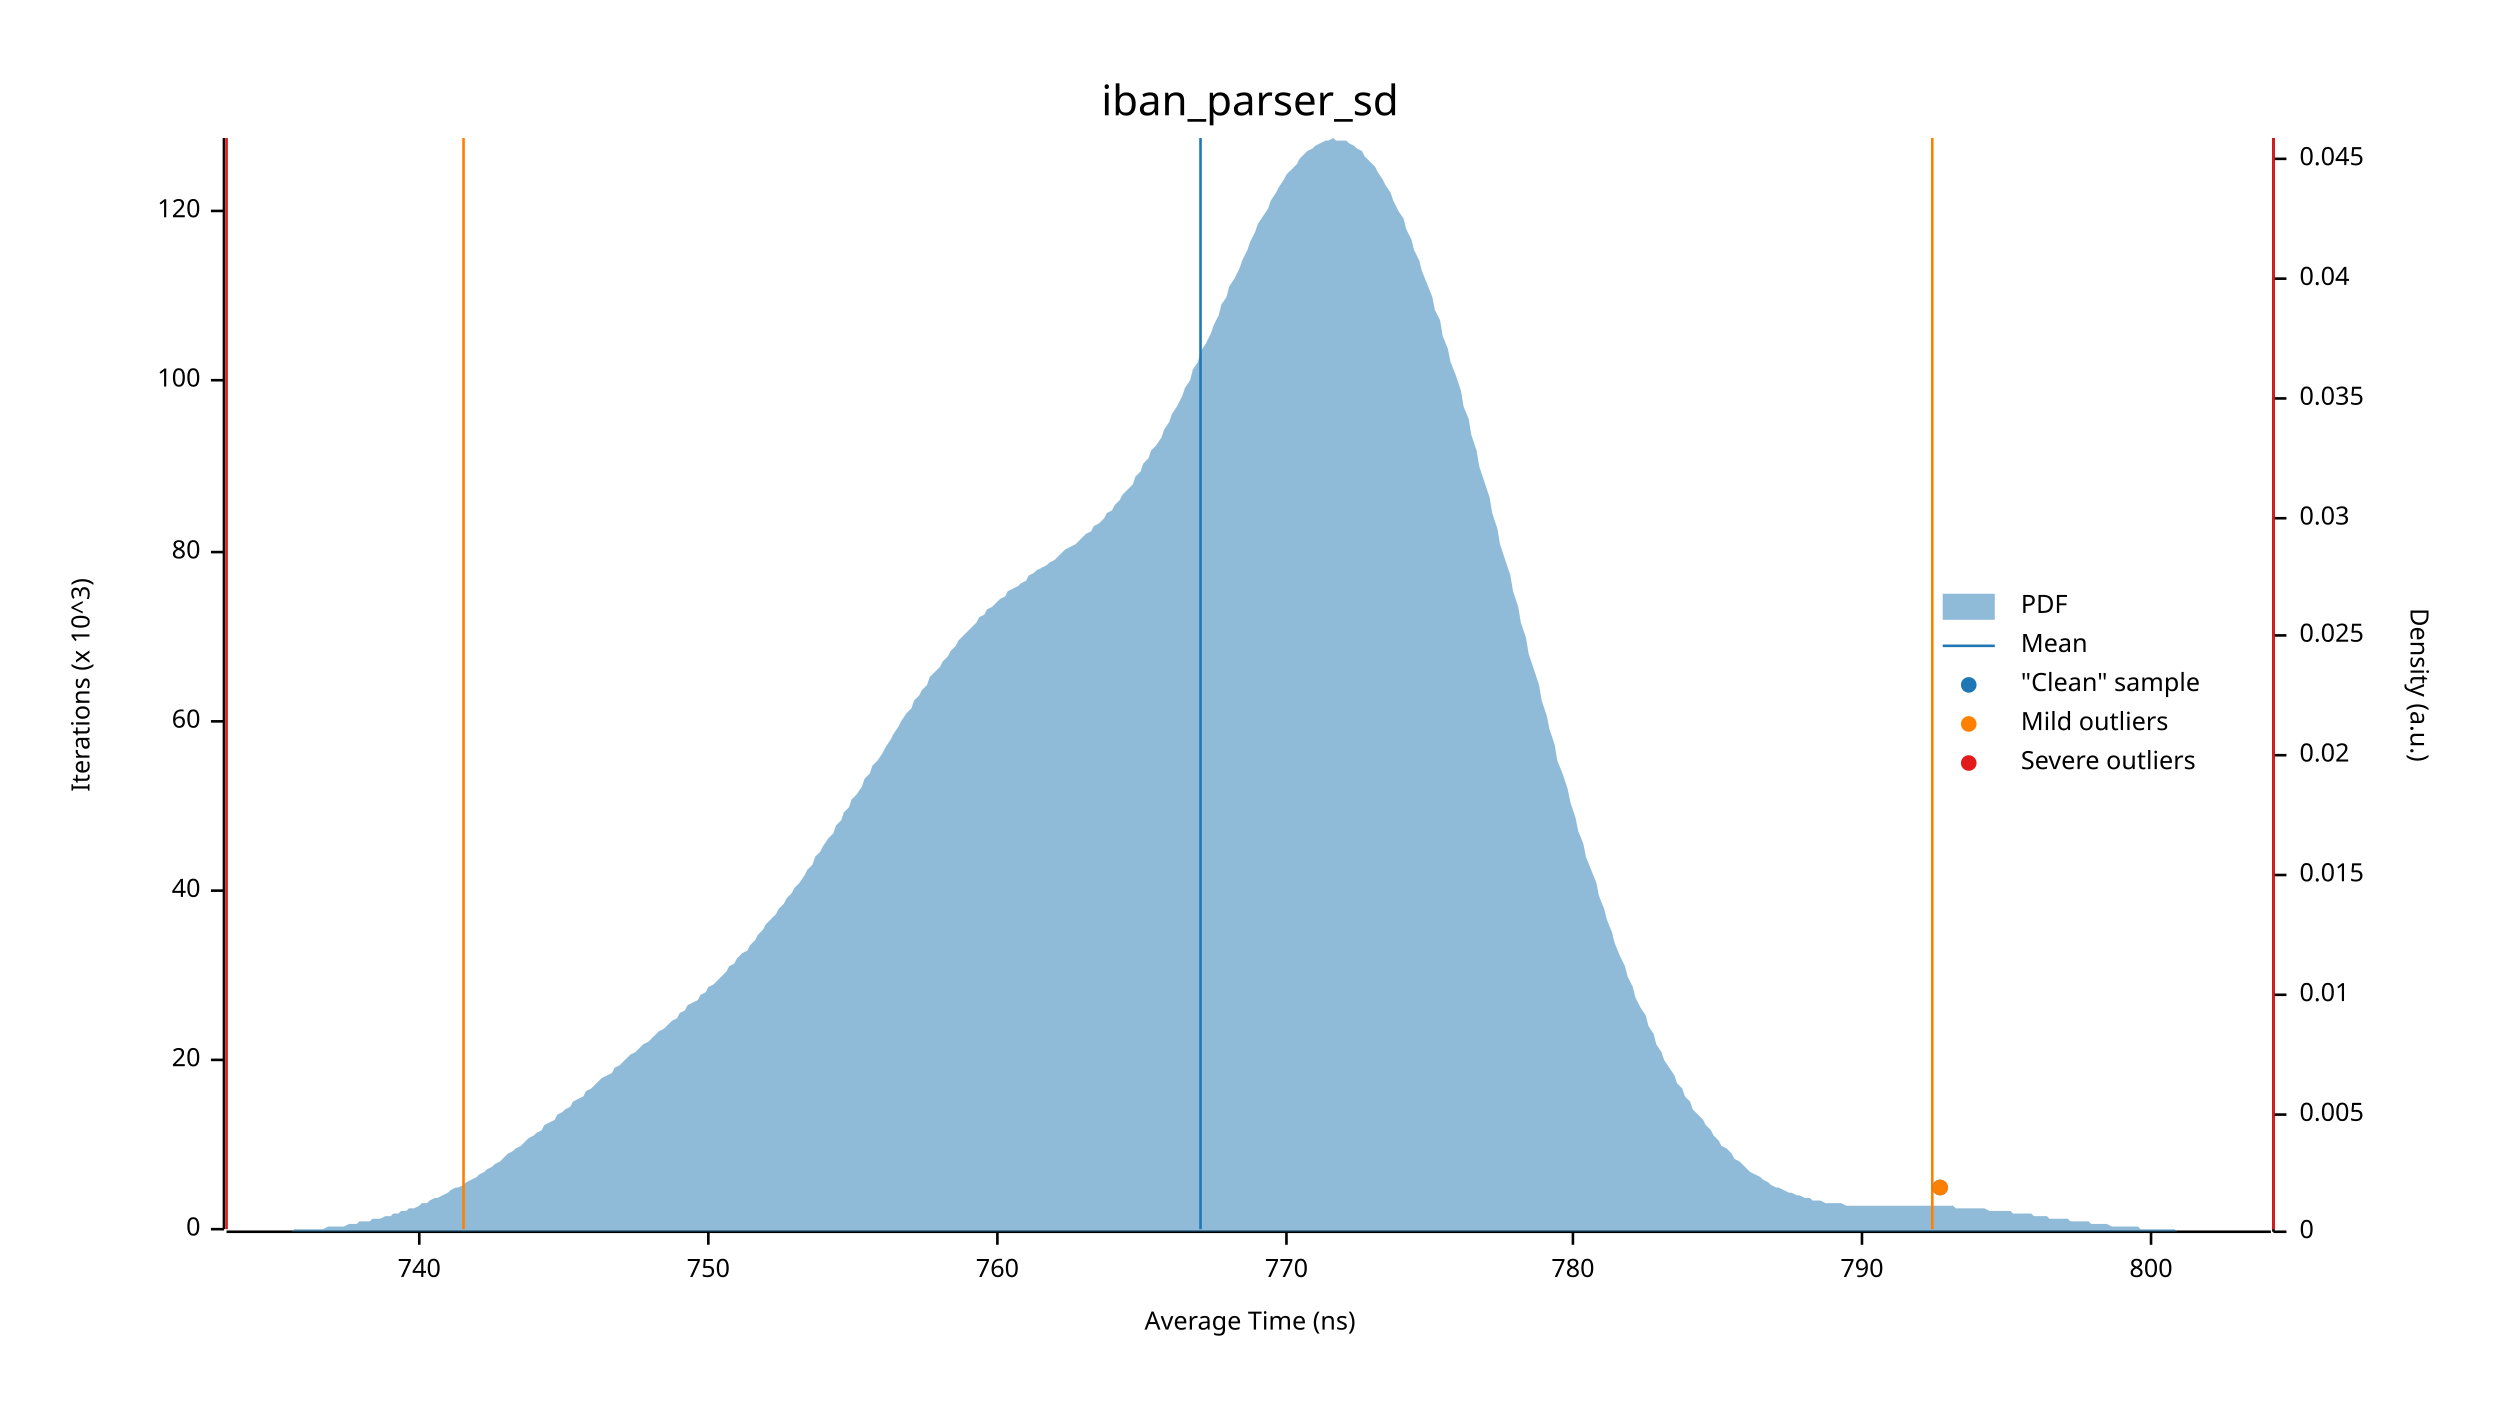
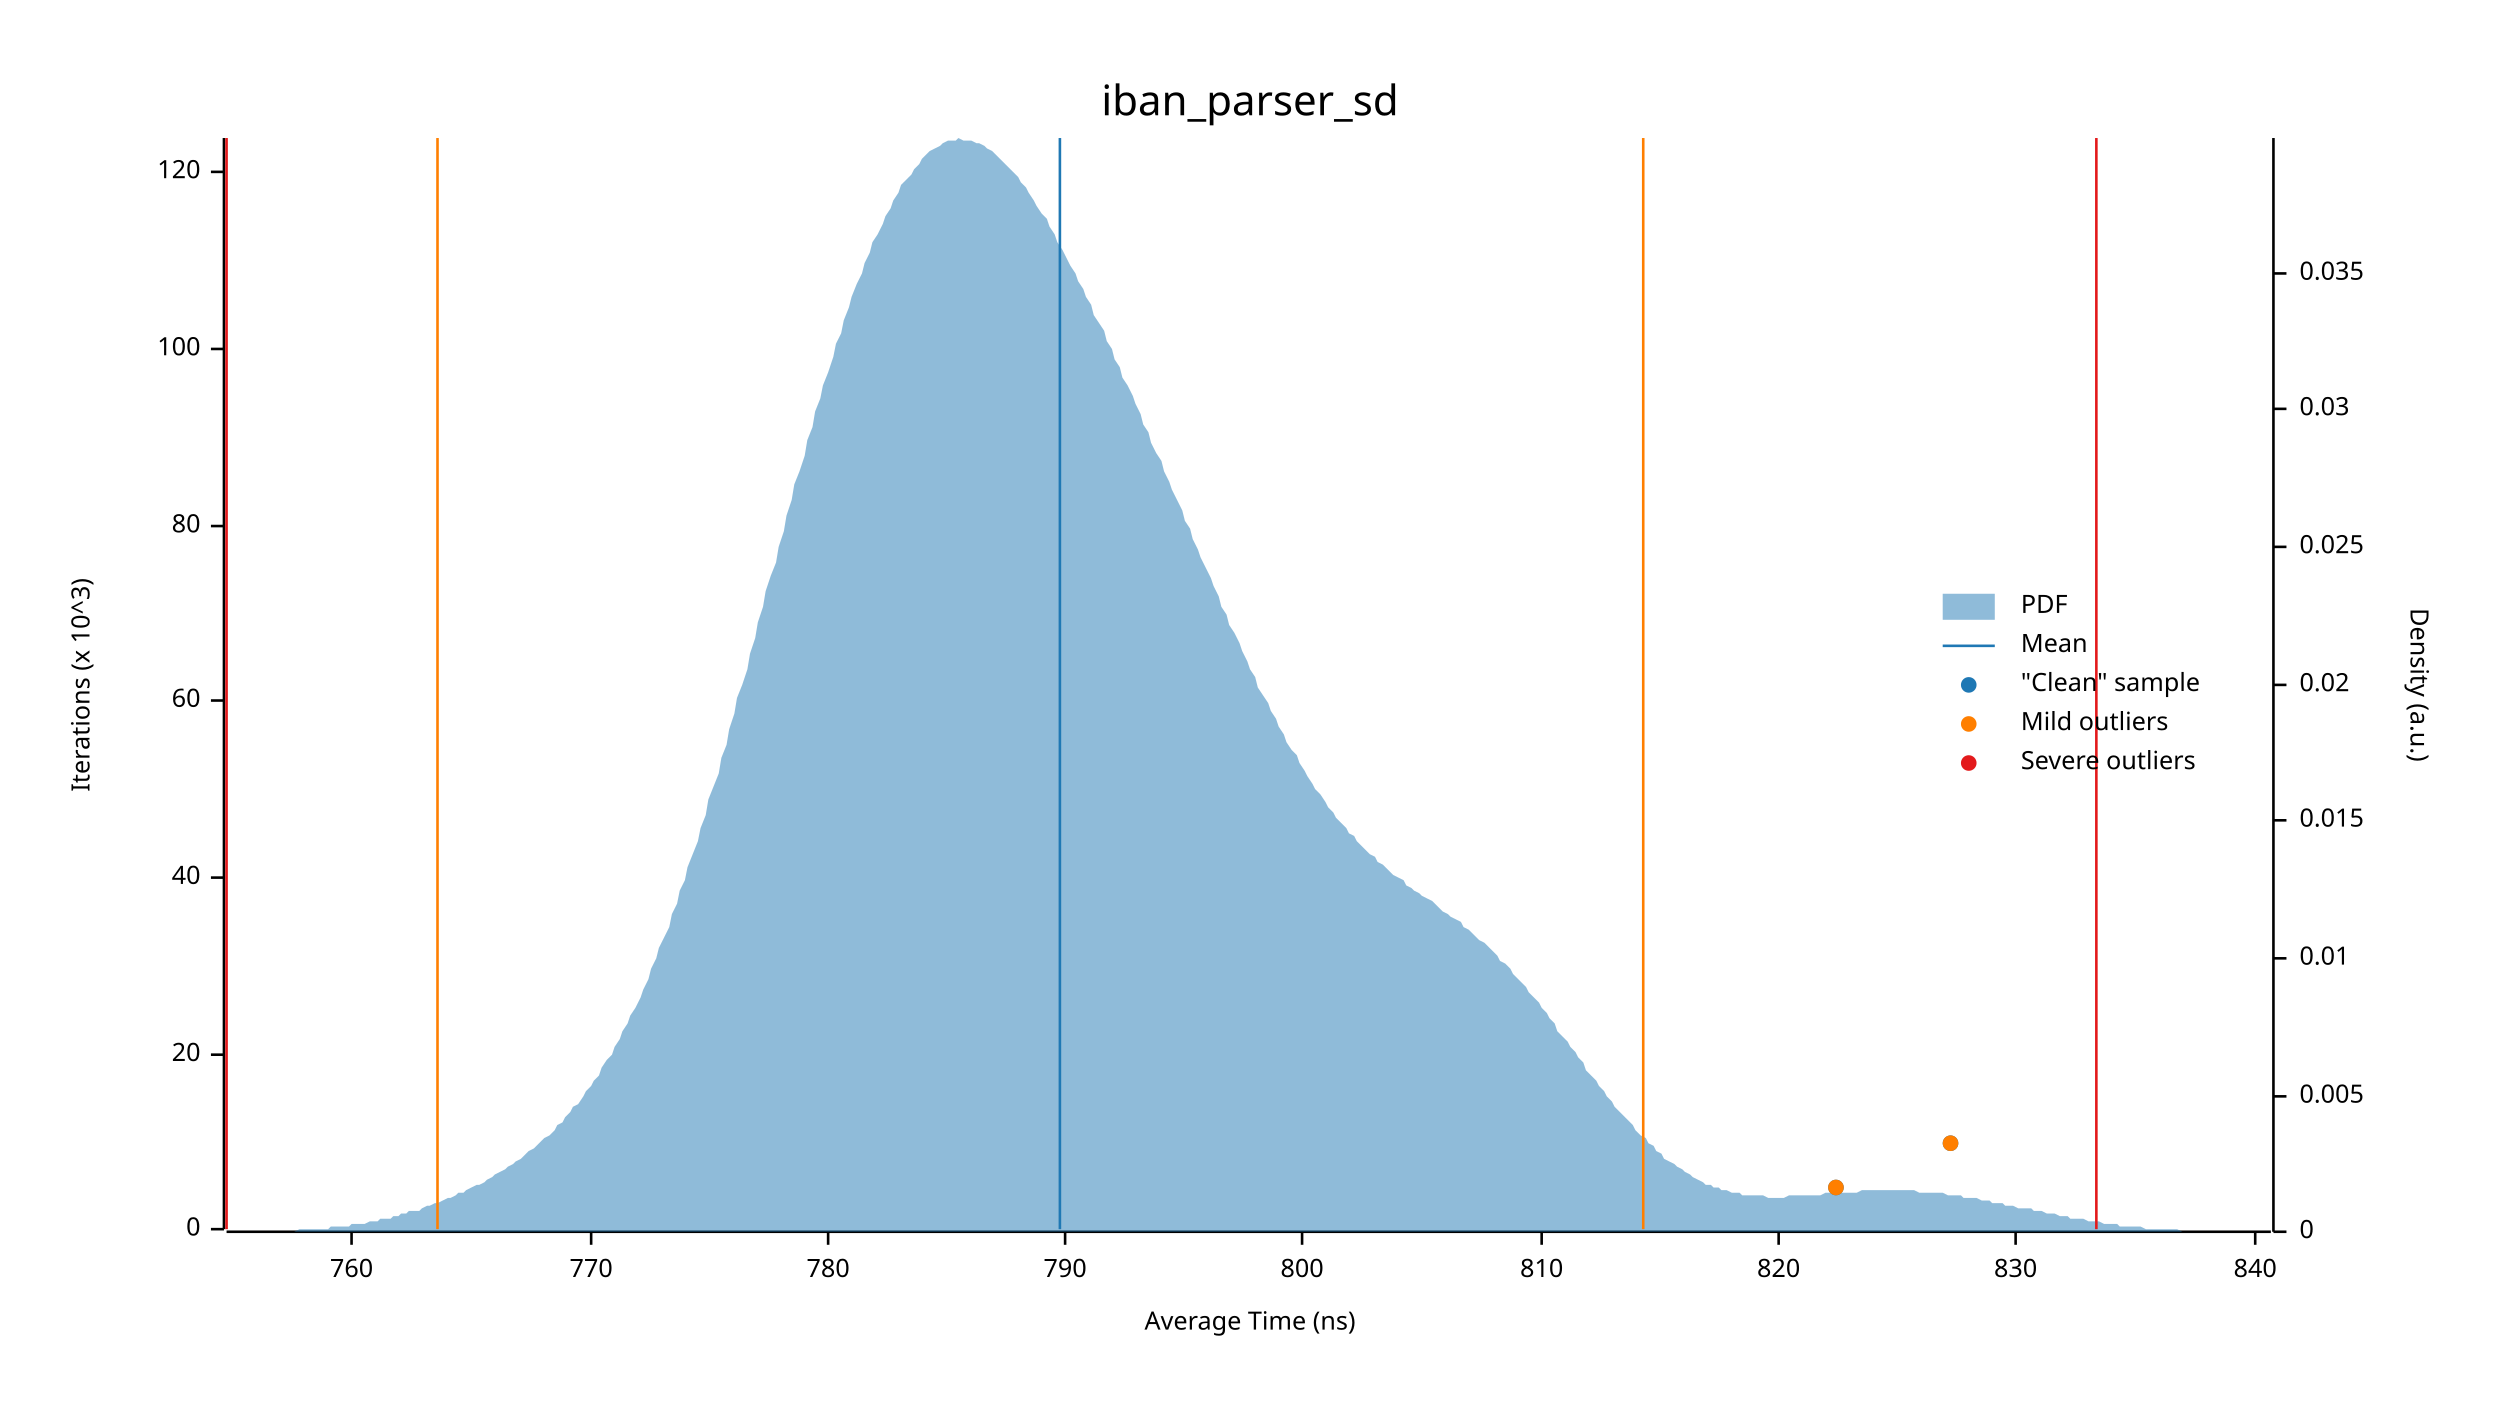
<svg xmlns="http://www.w3.org/2000/svg" width="960" height="540" viewBox="0 0 960 540">
  <text x="480" y="32" dy="0.76em" text-anchor="middle" font-family="sans-serif" font-size="16.129" opacity="1" fill="#000000">
iban_parser_sd
</text>
  <text x="27" y="263" dy="0.76em" text-anchor="middle" font-family="sans-serif" font-size="9.677" opacity="1" fill="#000000" transform="rotate(270, 27, 263)">
Iterations (x 10^3)
</text>
  <text x="480" y="513" dy="-0.5ex" text-anchor="middle" font-family="sans-serif" font-size="9.677" opacity="1" fill="#000000">
Average Time (ns)
</text>
  <polyline fill="none" opacity="1" stroke="#000000" stroke-width="1" points="86,53 86,472 " />
  <text x="77" y="472" dy="0.5ex" text-anchor="end" font-family="sans-serif" font-size="9.677" opacity="1" fill="#000000">
0
</text>
  <polyline fill="none" opacity="1" stroke="#000000" stroke-width="1" points="81,472 86,472 " />
-   <text x="77" y="407" dy="0.5ex" text-anchor="end" font-family="sans-serif" font-size="9.677" opacity="1" fill="#000000">
+   <text x="77" y="405" dy="0.5ex" text-anchor="end" font-family="sans-serif" font-size="9.677" opacity="1" fill="#000000">
20
</text>
-   <polyline fill="none" opacity="1" stroke="#000000" stroke-width="1" points="81,407 86,407 " />
-   <text x="77" y="342" dy="0.5ex" text-anchor="end" font-family="sans-serif" font-size="9.677" opacity="1" fill="#000000">
+   <polyline fill="none" opacity="1" stroke="#000000" stroke-width="1" points="81,405 86,405 " />
+   <text x="77" y="337" dy="0.5ex" text-anchor="end" font-family="sans-serif" font-size="9.677" opacity="1" fill="#000000">
40
</text>
-   <polyline fill="none" opacity="1" stroke="#000000" stroke-width="1" points="81,342 86,342 " />
-   <text x="77" y="277" dy="0.5ex" text-anchor="end" font-family="sans-serif" font-size="9.677" opacity="1" fill="#000000">
+   <polyline fill="none" opacity="1" stroke="#000000" stroke-width="1" points="81,337 86,337 " />
+   <text x="77" y="269" dy="0.5ex" text-anchor="end" font-family="sans-serif" font-size="9.677" opacity="1" fill="#000000">
60
</text>
-   <polyline fill="none" opacity="1" stroke="#000000" stroke-width="1" points="81,277 86,277 " />
-   <text x="77" y="212" dy="0.5ex" text-anchor="end" font-family="sans-serif" font-size="9.677" opacity="1" fill="#000000">
+   <polyline fill="none" opacity="1" stroke="#000000" stroke-width="1" points="81,269 86,269 " />
+   <text x="77" y="202" dy="0.5ex" text-anchor="end" font-family="sans-serif" font-size="9.677" opacity="1" fill="#000000">
80
</text>
-   <polyline fill="none" opacity="1" stroke="#000000" stroke-width="1" points="81,212 86,212 " />
-   <text x="77" y="146" dy="0.5ex" text-anchor="end" font-family="sans-serif" font-size="9.677" opacity="1" fill="#000000">
+   <polyline fill="none" opacity="1" stroke="#000000" stroke-width="1" points="81,202 86,202 " />
+   <text x="77" y="134" dy="0.5ex" text-anchor="end" font-family="sans-serif" font-size="9.677" opacity="1" fill="#000000">
100
</text>
-   <polyline fill="none" opacity="1" stroke="#000000" stroke-width="1" points="81,146 86,146 " />
-   <text x="77" y="81" dy="0.5ex" text-anchor="end" font-family="sans-serif" font-size="9.677" opacity="1" fill="#000000">
+   <polyline fill="none" opacity="1" stroke="#000000" stroke-width="1" points="81,134 86,134 " />
+   <text x="77" y="66" dy="0.5ex" text-anchor="end" font-family="sans-serif" font-size="9.677" opacity="1" fill="#000000">
120
</text>
-   <polyline fill="none" opacity="1" stroke="#000000" stroke-width="1" points="81,81 86,81 " />
+   <polyline fill="none" opacity="1" stroke="#000000" stroke-width="1" points="81,66 86,66 " />
  <polyline fill="none" opacity="1" stroke="#000000" stroke-width="1" points="87,473 872,473 " />
-   <text x="161" y="483" dy="0.76em" text-anchor="middle" font-family="sans-serif" font-size="9.677" opacity="1" fill="#000000">
- 740
- </text>
-   <polyline fill="none" opacity="1" stroke="#000000" stroke-width="1" points="161,473 161,478 " />
-   <text x="272" y="483" dy="0.76em" text-anchor="middle" font-family="sans-serif" font-size="9.677" opacity="1" fill="#000000">
- 750
- </text>
-   <polyline fill="none" opacity="1" stroke="#000000" stroke-width="1" points="272,473 272,478 " />
-   <text x="383" y="483" dy="0.76em" text-anchor="middle" font-family="sans-serif" font-size="9.677" opacity="1" fill="#000000">
+   <text x="135" y="483" dy="0.76em" text-anchor="middle" font-family="sans-serif" font-size="9.677" opacity="1" fill="#000000">
760
</text>
-   <polyline fill="none" opacity="1" stroke="#000000" stroke-width="1" points="383,473 383,478 " />
-   <text x="494" y="483" dy="0.76em" text-anchor="middle" font-family="sans-serif" font-size="9.677" opacity="1" fill="#000000">
+   <polyline fill="none" opacity="1" stroke="#000000" stroke-width="1" points="135,473 135,478 " />
+   <text x="227" y="483" dy="0.76em" text-anchor="middle" font-family="sans-serif" font-size="9.677" opacity="1" fill="#000000">
770
</text>
-   <polyline fill="none" opacity="1" stroke="#000000" stroke-width="1" points="494,473 494,478 " />
-   <text x="604" y="483" dy="0.76em" text-anchor="middle" font-family="sans-serif" font-size="9.677" opacity="1" fill="#000000">
+   <polyline fill="none" opacity="1" stroke="#000000" stroke-width="1" points="227,473 227,478 " />
+   <text x="318" y="483" dy="0.76em" text-anchor="middle" font-family="sans-serif" font-size="9.677" opacity="1" fill="#000000">
780
</text>
-   <polyline fill="none" opacity="1" stroke="#000000" stroke-width="1" points="604,473 604,478 " />
-   <text x="715" y="483" dy="0.76em" text-anchor="middle" font-family="sans-serif" font-size="9.677" opacity="1" fill="#000000">
+   <polyline fill="none" opacity="1" stroke="#000000" stroke-width="1" points="318,473 318,478 " />
+   <text x="409" y="483" dy="0.76em" text-anchor="middle" font-family="sans-serif" font-size="9.677" opacity="1" fill="#000000">
790
</text>
-   <polyline fill="none" opacity="1" stroke="#000000" stroke-width="1" points="715,473 715,478 " />
-   <text x="826" y="483" dy="0.76em" text-anchor="middle" font-family="sans-serif" font-size="9.677" opacity="1" fill="#000000">
+   <polyline fill="none" opacity="1" stroke="#000000" stroke-width="1" points="409,473 409,478 " />
+   <text x="500" y="483" dy="0.76em" text-anchor="middle" font-family="sans-serif" font-size="9.677" opacity="1" fill="#000000">
800
</text>
-   <polyline fill="none" opacity="1" stroke="#000000" stroke-width="1" points="826,473 826,478 " />
+   <polyline fill="none" opacity="1" stroke="#000000" stroke-width="1" points="500,473 500,478 " />
+   <text x="592" y="483" dy="0.76em" text-anchor="middle" font-family="sans-serif" font-size="9.677" opacity="1" fill="#000000">
+ 810
+ </text>
+   <polyline fill="none" opacity="1" stroke="#000000" stroke-width="1" points="592,473 592,478 " />
+   <text x="683" y="483" dy="0.76em" text-anchor="middle" font-family="sans-serif" font-size="9.677" opacity="1" fill="#000000">
+ 820
+ </text>
+   <polyline fill="none" opacity="1" stroke="#000000" stroke-width="1" points="683,473 683,478 " />
+   <text x="774" y="483" dy="0.76em" text-anchor="middle" font-family="sans-serif" font-size="9.677" opacity="1" fill="#000000">
+ 830
+ </text>
+   <polyline fill="none" opacity="1" stroke="#000000" stroke-width="1" points="774,473 774,478 " />
+   <text x="866" y="483" dy="0.76em" text-anchor="middle" font-family="sans-serif" font-size="9.677" opacity="1" fill="#000000">
+ 840
+ </text>
+   <polyline fill="none" opacity="1" stroke="#000000" stroke-width="1" points="866,473 866,478 " />
  <text x="933" y="263" dy="0.76em" text-anchor="middle" font-family="sans-serif" font-size="9.677" opacity="1" fill="#000000" transform="rotate(90, 933, 263)">
Density (a.u.)
</text>
  <polyline fill="none" opacity="1" stroke="#000000" stroke-width="1" points="873,53 873,473 " />
  <text x="883" y="473" dy="0.5ex" text-anchor="start" font-family="sans-serif" font-size="9.677" opacity="1" fill="#000000">
0
</text>
  <polyline fill="none" opacity="1" stroke="#000000" stroke-width="1" points="873,473 878,473 " />
-   <text x="883" y="428" dy="0.5ex" text-anchor="start" font-family="sans-serif" font-size="9.677" opacity="1" fill="#000000">
+   <text x="883" y="421" dy="0.5ex" text-anchor="start" font-family="sans-serif" font-size="9.677" opacity="1" fill="#000000">
0.005
</text>
-   <polyline fill="none" opacity="1" stroke="#000000" stroke-width="1" points="873,428 878,428 " />
-   <text x="883" y="382" dy="0.5ex" text-anchor="start" font-family="sans-serif" font-size="9.677" opacity="1" fill="#000000">
+   <polyline fill="none" opacity="1" stroke="#000000" stroke-width="1" points="873,421 878,421 " />
+   <text x="883" y="368" dy="0.5ex" text-anchor="start" font-family="sans-serif" font-size="9.677" opacity="1" fill="#000000">
0.01
</text>
-   <polyline fill="none" opacity="1" stroke="#000000" stroke-width="1" points="873,382 878,382 " />
-   <text x="883" y="336" dy="0.5ex" text-anchor="start" font-family="sans-serif" font-size="9.677" opacity="1" fill="#000000">
+   <polyline fill="none" opacity="1" stroke="#000000" stroke-width="1" points="873,368 878,368 " />
+   <text x="883" y="315" dy="0.5ex" text-anchor="start" font-family="sans-serif" font-size="9.677" opacity="1" fill="#000000">
0.015
</text>
-   <polyline fill="none" opacity="1" stroke="#000000" stroke-width="1" points="873,336 878,336 " />
-   <text x="883" y="290" dy="0.5ex" text-anchor="start" font-family="sans-serif" font-size="9.677" opacity="1" fill="#000000">
+   <polyline fill="none" opacity="1" stroke="#000000" stroke-width="1" points="873,315 878,315 " />
+   <text x="883" y="263" dy="0.5ex" text-anchor="start" font-family="sans-serif" font-size="9.677" opacity="1" fill="#000000">
0.02
</text>
-   <polyline fill="none" opacity="1" stroke="#000000" stroke-width="1" points="873,290 878,290 " />
-   <text x="883" y="244" dy="0.5ex" text-anchor="start" font-family="sans-serif" font-size="9.677" opacity="1" fill="#000000">
+   <polyline fill="none" opacity="1" stroke="#000000" stroke-width="1" points="873,263 878,263 " />
+   <text x="883" y="210" dy="0.5ex" text-anchor="start" font-family="sans-serif" font-size="9.677" opacity="1" fill="#000000">
0.025
</text>
-   <polyline fill="none" opacity="1" stroke="#000000" stroke-width="1" points="873,244 878,244 " />
-   <text x="883" y="199" dy="0.5ex" text-anchor="start" font-family="sans-serif" font-size="9.677" opacity="1" fill="#000000">
+   <polyline fill="none" opacity="1" stroke="#000000" stroke-width="1" points="873,210 878,210 " />
+   <text x="883" y="157" dy="0.5ex" text-anchor="start" font-family="sans-serif" font-size="9.677" opacity="1" fill="#000000">
0.03
</text>
-   <polyline fill="none" opacity="1" stroke="#000000" stroke-width="1" points="873,199 878,199 " />
-   <text x="883" y="153" dy="0.5ex" text-anchor="start" font-family="sans-serif" font-size="9.677" opacity="1" fill="#000000">
+   <polyline fill="none" opacity="1" stroke="#000000" stroke-width="1" points="873,157 878,157 " />
+   <text x="883" y="105" dy="0.5ex" text-anchor="start" font-family="sans-serif" font-size="9.677" opacity="1" fill="#000000">
0.035
</text>
-   <polyline fill="none" opacity="1" stroke="#000000" stroke-width="1" points="873,153 878,153 " />
-   <text x="883" y="107" dy="0.5ex" text-anchor="start" font-family="sans-serif" font-size="9.677" opacity="1" fill="#000000">
- 0.04
- </text>
-   <polyline fill="none" opacity="1" stroke="#000000" stroke-width="1" points="873,107 878,107 " />
-   <text x="883" y="61" dy="0.5ex" text-anchor="start" font-family="sans-serif" font-size="9.677" opacity="1" fill="#000000">
- 0.045
- </text>
-   <polyline fill="none" opacity="1" stroke="#000000" stroke-width="1" points="873,61 878,61 " />
-   <polygon opacity="0.5" fill="#1F78B4" points="87,473 88,473 90,473 91,473 93,473 94,473 96,473 98,473 99,473 101,473 102,473 104,473 105,473 107,473 109,473 110,473 112,473 113,472 115,472 116,472 118,472 120,472 121,472 123,472 124,472 126,471 127,471 129,471 131,471 132,471 134,470 135,470 137,470 138,469 140,469 142,469 143,468 145,468 146,468 148,467 150,467 151,466 153,466 154,465 156,465 157,464 159,464 161,463 162,462 164,462 165,461 167,460 168,460 170,459 172,458 173,457 175,456 176,456 178,455 179,454 181,453 183,452 184,451 186,450 187,449 189,448 190,447 192,446 194,444 195,443 197,442 198,441 200,440 201,439 203,437 205,436 206,435 208,434 209,432 211,431 213,430 214,428 216,427 217,426 219,425 220,423 222,422 224,421 225,419 227,418 228,417 230,415 231,414 233,413 235,412 236,410 238,409 239,408 241,406 242,405 244,404 246,402 247,401 249,400 250,399 252,397 253,396 255,395 257,393 258,392 260,391 261,389 263,388 264,386 266,385 268,384 269,382 271,381 272,379 274,378 276,376 277,375 279,373 280,371 282,370 283,368 285,366 287,365 288,363 290,361 291,359 293,357 294,355 296,353 298,351 299,349 301,347 302,345 304,343 305,341 307,339 309,336 310,334 312,332 313,329 315,327 316,325 318,322 320,320 321,317 323,315 324,312 326,310 327,307 329,305 331,302 332,299 334,297 335,294 337,292 339,289 340,287 342,284 343,282 345,279 346,277 348,274 350,272 351,269 353,267 354,265 356,263 357,260 359,258 361,256 362,254 364,252 365,250 367,248 368,246 370,244 372,242 373,241 375,239 376,237 378,236 379,234 381,233 383,231 384,230 386,229 387,227 389,226 391,225 392,224 394,223 395,221 397,220 398,219 400,218 402,217 403,216 405,215 406,214 408,212 409,211 411,210 413,209 414,208 416,206 417,205 419,204 420,202 422,201 424,199 425,197 427,196 428,194 430,192 431,190 433,188 435,186 436,183 438,181 439,178 441,176 442,173 444,171 446,168 447,165 449,162 450,159 452,156 454,152 455,149 457,146 458,142 460,139 461,135 463,132 465,128 466,125 468,121 469,117 471,114 472,110 474,107 476,103 477,100 479,96 480,93 482,89 483,86 485,83 487,80 488,77 490,74 491,72 493,69 494,67 496,65 498,63 499,61 501,59 502,58 504,57 505,56 507,55 509,54 510,54 512,53 513,54 515,54 517,54 518,55 520,56 521,57 523,58 524,60 526,62 528,64 529,66 531,69 532,71 534,74 535,77 537,81 539,84 540,88 542,92 543,96 545,100 546,104 548,109 550,114 551,119 553,123 554,129 556,134 557,139 559,144 561,150 562,156 564,161 565,167 567,173 568,179 570,185 572,191 573,197 575,203 576,209 578,215 580,221 581,227 583,233 584,239 586,245 587,251 589,257 591,263 592,269 594,275 595,280 597,286 598,292 600,297 602,303 603,308 605,314 606,319 608,324 609,329 611,334 613,339 614,344 616,349 617,353 619,358 620,362 622,367 624,371 625,375 627,379 628,383 630,387 632,390 633,394 635,397 636,401 638,404 639,407 641,410 643,413 644,416 646,418 647,421 649,423 650,426 652,428 654,430 655,432 657,434 658,436 660,438 661,440 663,441 665,443 666,445 668,446 669,447 671,449 672,450 674,451 676,452 677,453 679,454 680,455 682,456 683,456 685,457 687,458 688,458 690,459 691,459 693,460 695,460 696,461 698,461 699,461 701,462 702,462 704,462 706,462 707,462 709,463 710,463 712,463 713,463 715,463 717,463 718,463 720,463 721,463 723,463 724,463 726,463 728,463 729,463 731,463 732,463 734,463 735,463 737,463 739,463 740,463 742,463 743,463 745,463 746,463 748,463 750,463 751,464 753,464 754,464 756,464 758,464 759,464 761,464 762,464 764,465 765,465 767,465 769,465 770,465 772,465 773,466 775,466 776,466 778,466 780,466 781,467 783,467 784,467 786,467 787,468 789,468 791,468 792,468 794,468 795,469 797,469 798,469 800,469 802,469 803,470 805,470 806,470 808,470 809,470 811,471 813,471 814,471 816,471 817,471 819,471 821,471 822,472 824,472 825,472 827,472 828,472 830,472 832,472 833,472 835,472 836,473 838,473 839,473 841,473 843,473 844,473 846,473 847,473 849,473 850,473 852,473 854,473 855,473 857,473 858,473 860,473 861,473 863,473 865,473 866,473 868,473 869,473 871,473 873,473 873,473 87,473 " />
-   <polyline fill="none" opacity="1" stroke="#1F78B4" stroke-width="1" points="461,472 461,53 " />
-   <polyline fill="none" opacity="1" stroke="#FF7F00" stroke-width="1" points="178,472 178,53 " />
-   <polyline fill="none" opacity="1" stroke="#FF7F00" stroke-width="1" points="742,472 742,53 " />
+   <polyline fill="none" opacity="1" stroke="#000000" stroke-width="1" points="873,105 878,105 " />
+   <polygon opacity="0.5" fill="#1F78B4" points="87,473 88,473 90,473 91,473 93,473 94,473 96,473 98,473 99,473 101,473 102,473 104,473 105,473 107,473 109,473 110,473 112,473 113,473 115,472 116,472 118,472 120,472 121,472 123,472 124,472 126,472 127,471 129,471 131,471 132,471 134,471 135,470 137,470 138,470 140,470 142,469 143,469 145,469 146,468 148,468 150,468 151,467 153,467 154,466 156,466 157,465 159,465 161,465 162,464 164,463 165,463 167,462 168,462 170,461 172,460 173,460 175,459 176,458 178,458 179,457 181,456 183,455 184,455 186,454 187,453 189,452 190,451 192,450 194,449 195,448 197,447 198,446 200,445 201,444 203,442 205,441 206,440 208,438 209,437 211,436 213,434 214,432 216,431 217,429 219,427 220,425 222,424 224,421 225,419 227,417 228,415 230,413 231,410 233,407 235,405 236,402 238,399 239,396 241,393 242,390 244,387 246,383 247,380 249,376 250,372 252,368 253,364 255,360 257,356 258,351 260,347 261,342 263,338 264,333 266,328 268,323 269,318 271,313 272,307 274,302 276,297 277,291 279,286 280,280 282,274 283,268 285,263 287,257 288,251 290,245 291,239 293,233 294,227 296,221 298,216 299,210 301,204 302,198 304,192 305,186 307,181 309,175 310,169 312,164 313,158 315,153 316,148 318,143 320,137 321,132 323,128 324,123 326,118 327,114 329,109 331,105 332,101 334,97 335,93 337,90 339,86 340,83 342,80 343,77 345,74 346,71 348,69 350,67 351,65 353,63 354,61 356,59 357,58 359,57 361,56 362,55 364,54 365,54 367,54 368,53 370,54 372,54 373,54 375,55 376,55 378,56 379,57 381,58 383,60 384,61 386,63 387,64 389,66 391,68 392,70 394,72 395,74 397,77 398,79 400,82 402,84 403,87 405,90 406,93 408,96 409,98 411,102 413,105 414,108 416,111 417,114 419,117 420,121 422,124 424,127 425,131 427,134 428,138 430,141 431,145 433,148 435,152 436,155 438,159 439,163 441,166 442,170 444,174 446,177 447,181 449,185 450,188 452,192 454,196 455,200 457,203 458,207 460,211 461,214 463,218 465,222 466,225 468,229 469,233 471,236 472,240 474,243 476,247 477,250 479,254 480,257 482,260 483,264 485,267 487,270 488,273 490,276 491,279 493,282 494,285 496,288 498,290 499,293 501,296 502,298 504,301 505,303 507,305 509,308 510,310 512,312 513,314 515,316 517,318 518,320 520,321 521,323 523,325 524,326 526,328 528,329 529,331 531,332 532,333 534,335 535,336 537,337 539,338 540,340 542,341 543,342 545,343 546,344 548,345 550,346 551,347 553,349 554,350 556,351 557,352 559,353 561,354 562,356 564,357 565,358 567,360 568,361 570,362 572,364 573,365 575,367 576,369 578,370 580,372 581,374 583,376 584,377 586,379 587,381 589,383 591,385 592,387 594,389 595,391 597,393 598,396 600,398 602,400 603,402 605,404 606,406 608,408 609,411 611,413 613,415 614,417 616,419 617,421 619,423 620,425 622,427 624,429 625,430 627,432 628,434 630,436 632,437 633,439 635,440 636,442 638,443 639,445 641,446 643,447 644,448 646,449 647,450 649,451 650,452 652,453 654,454 655,455 657,455 658,456 660,456 661,457 663,457 665,458 666,458 668,458 669,459 671,459 672,459 674,459 676,459 677,459 679,460 680,460 682,460 683,460 685,460 687,459 688,459 690,459 691,459 693,459 695,459 696,459 698,459 699,459 701,458 702,458 704,458 706,458 707,458 709,458 710,458 712,458 713,458 715,457 717,457 718,457 720,457 721,457 723,457 724,457 726,457 728,457 729,457 731,457 732,457 734,457 735,457 737,458 739,458 740,458 742,458 743,458 745,458 746,458 748,459 750,459 751,459 753,459 754,460 756,460 758,460 759,460 761,461 762,461 764,461 765,462 767,462 769,462 770,463 772,463 773,463 775,464 776,464 778,464 780,464 781,465 783,465 784,465 786,466 787,466 789,466 791,467 792,467 794,467 795,468 797,468 798,468 800,468 802,469 803,469 805,469 806,469 808,470 809,470 811,470 813,470 814,471 816,471 817,471 819,471 821,471 822,471 824,472 825,472 827,472 828,472 830,472 832,472 833,472 835,472 836,472 838,473 839,473 841,473 843,473 844,473 846,473 847,473 849,473 850,473 852,473 854,473 855,473 857,473 858,473 860,473 861,473 863,473 865,473 866,473 868,473 869,473 871,473 873,473 873,473 87,473 " />
+   <polyline fill="none" opacity="1" stroke="#1F78B4" stroke-width="1" points="407,472 407,53 " />
+   <polyline fill="none" opacity="1" stroke="#FF7F00" stroke-width="1" points="168,472 168,53 " />
+   <polyline fill="none" opacity="1" stroke="#FF7F00" stroke-width="1" points="631,472 631,53 " />
  <polyline fill="none" opacity="1" stroke="#E31A1C" stroke-width="1" points="87,472 87,53 " />
-   <polyline fill="none" opacity="1" stroke="#E31A1C" stroke-width="1" points="873,472 873,53 " />
-   <circle cx="745" cy="456" r="3" opacity="1" fill="#1F78B4" stroke="none" stroke-width="1" />
-   <circle cx="745" cy="456" r="3" opacity="1" fill="#FF7F00" stroke="none" stroke-width="1" />
+   <polyline fill="none" opacity="1" stroke="#E31A1C" stroke-width="1" points="805,472 805,53 " />
+   <circle cx="705" cy="456" r="3" opacity="1" fill="#1F78B4" stroke="none" stroke-width="1" />
+   <circle cx="749" cy="439" r="3" opacity="1" fill="#1F78B4" stroke="none" stroke-width="1" />
+   <circle cx="705" cy="456" r="3" opacity="1" fill="#FF7F00" stroke="none" stroke-width="1" />
+   <circle cx="749" cy="439" r="3" opacity="1" fill="#FF7F00" stroke="none" stroke-width="1" />
  <text x="776" y="228" dy="0.76em" text-anchor="start" font-family="sans-serif" font-size="9.677" opacity="1" fill="#000000">
PDF
</text>
  <text x="776" y="243" dy="0.76em" text-anchor="start" font-family="sans-serif" font-size="9.677" opacity="1" fill="#000000">
Mean
</text>
  <text x="776" y="258" dy="0.76em" text-anchor="start" font-family="sans-serif" font-size="9.677" opacity="1" fill="#000000">
"Clean" sample
</text>
  <text x="776" y="273" dy="0.76em" text-anchor="start" font-family="sans-serif" font-size="9.677" opacity="1" fill="#000000">
Mild outliers
</text>
  <text x="776" y="288" dy="0.76em" text-anchor="start" font-family="sans-serif" font-size="9.677" opacity="1" fill="#000000">
Severe outliers
</text>
  <rect x="746" y="228" width="20" height="10" opacity="0.5" fill="#1F78B4" stroke="none" />
  <polyline fill="none" opacity="1" stroke="#1F78B4" stroke-width="1" points="746,248 766,248 " />
  <circle cx="756" cy="263" r="3" opacity="1" fill="#1F78B4" stroke="none" stroke-width="1" />
  <circle cx="756" cy="278" r="3" opacity="1" fill="#FF7F00" stroke="none" stroke-width="1" />
  <circle cx="756" cy="293" r="3" opacity="1" fill="#E31A1C" stroke="none" stroke-width="1" />
</svg>
